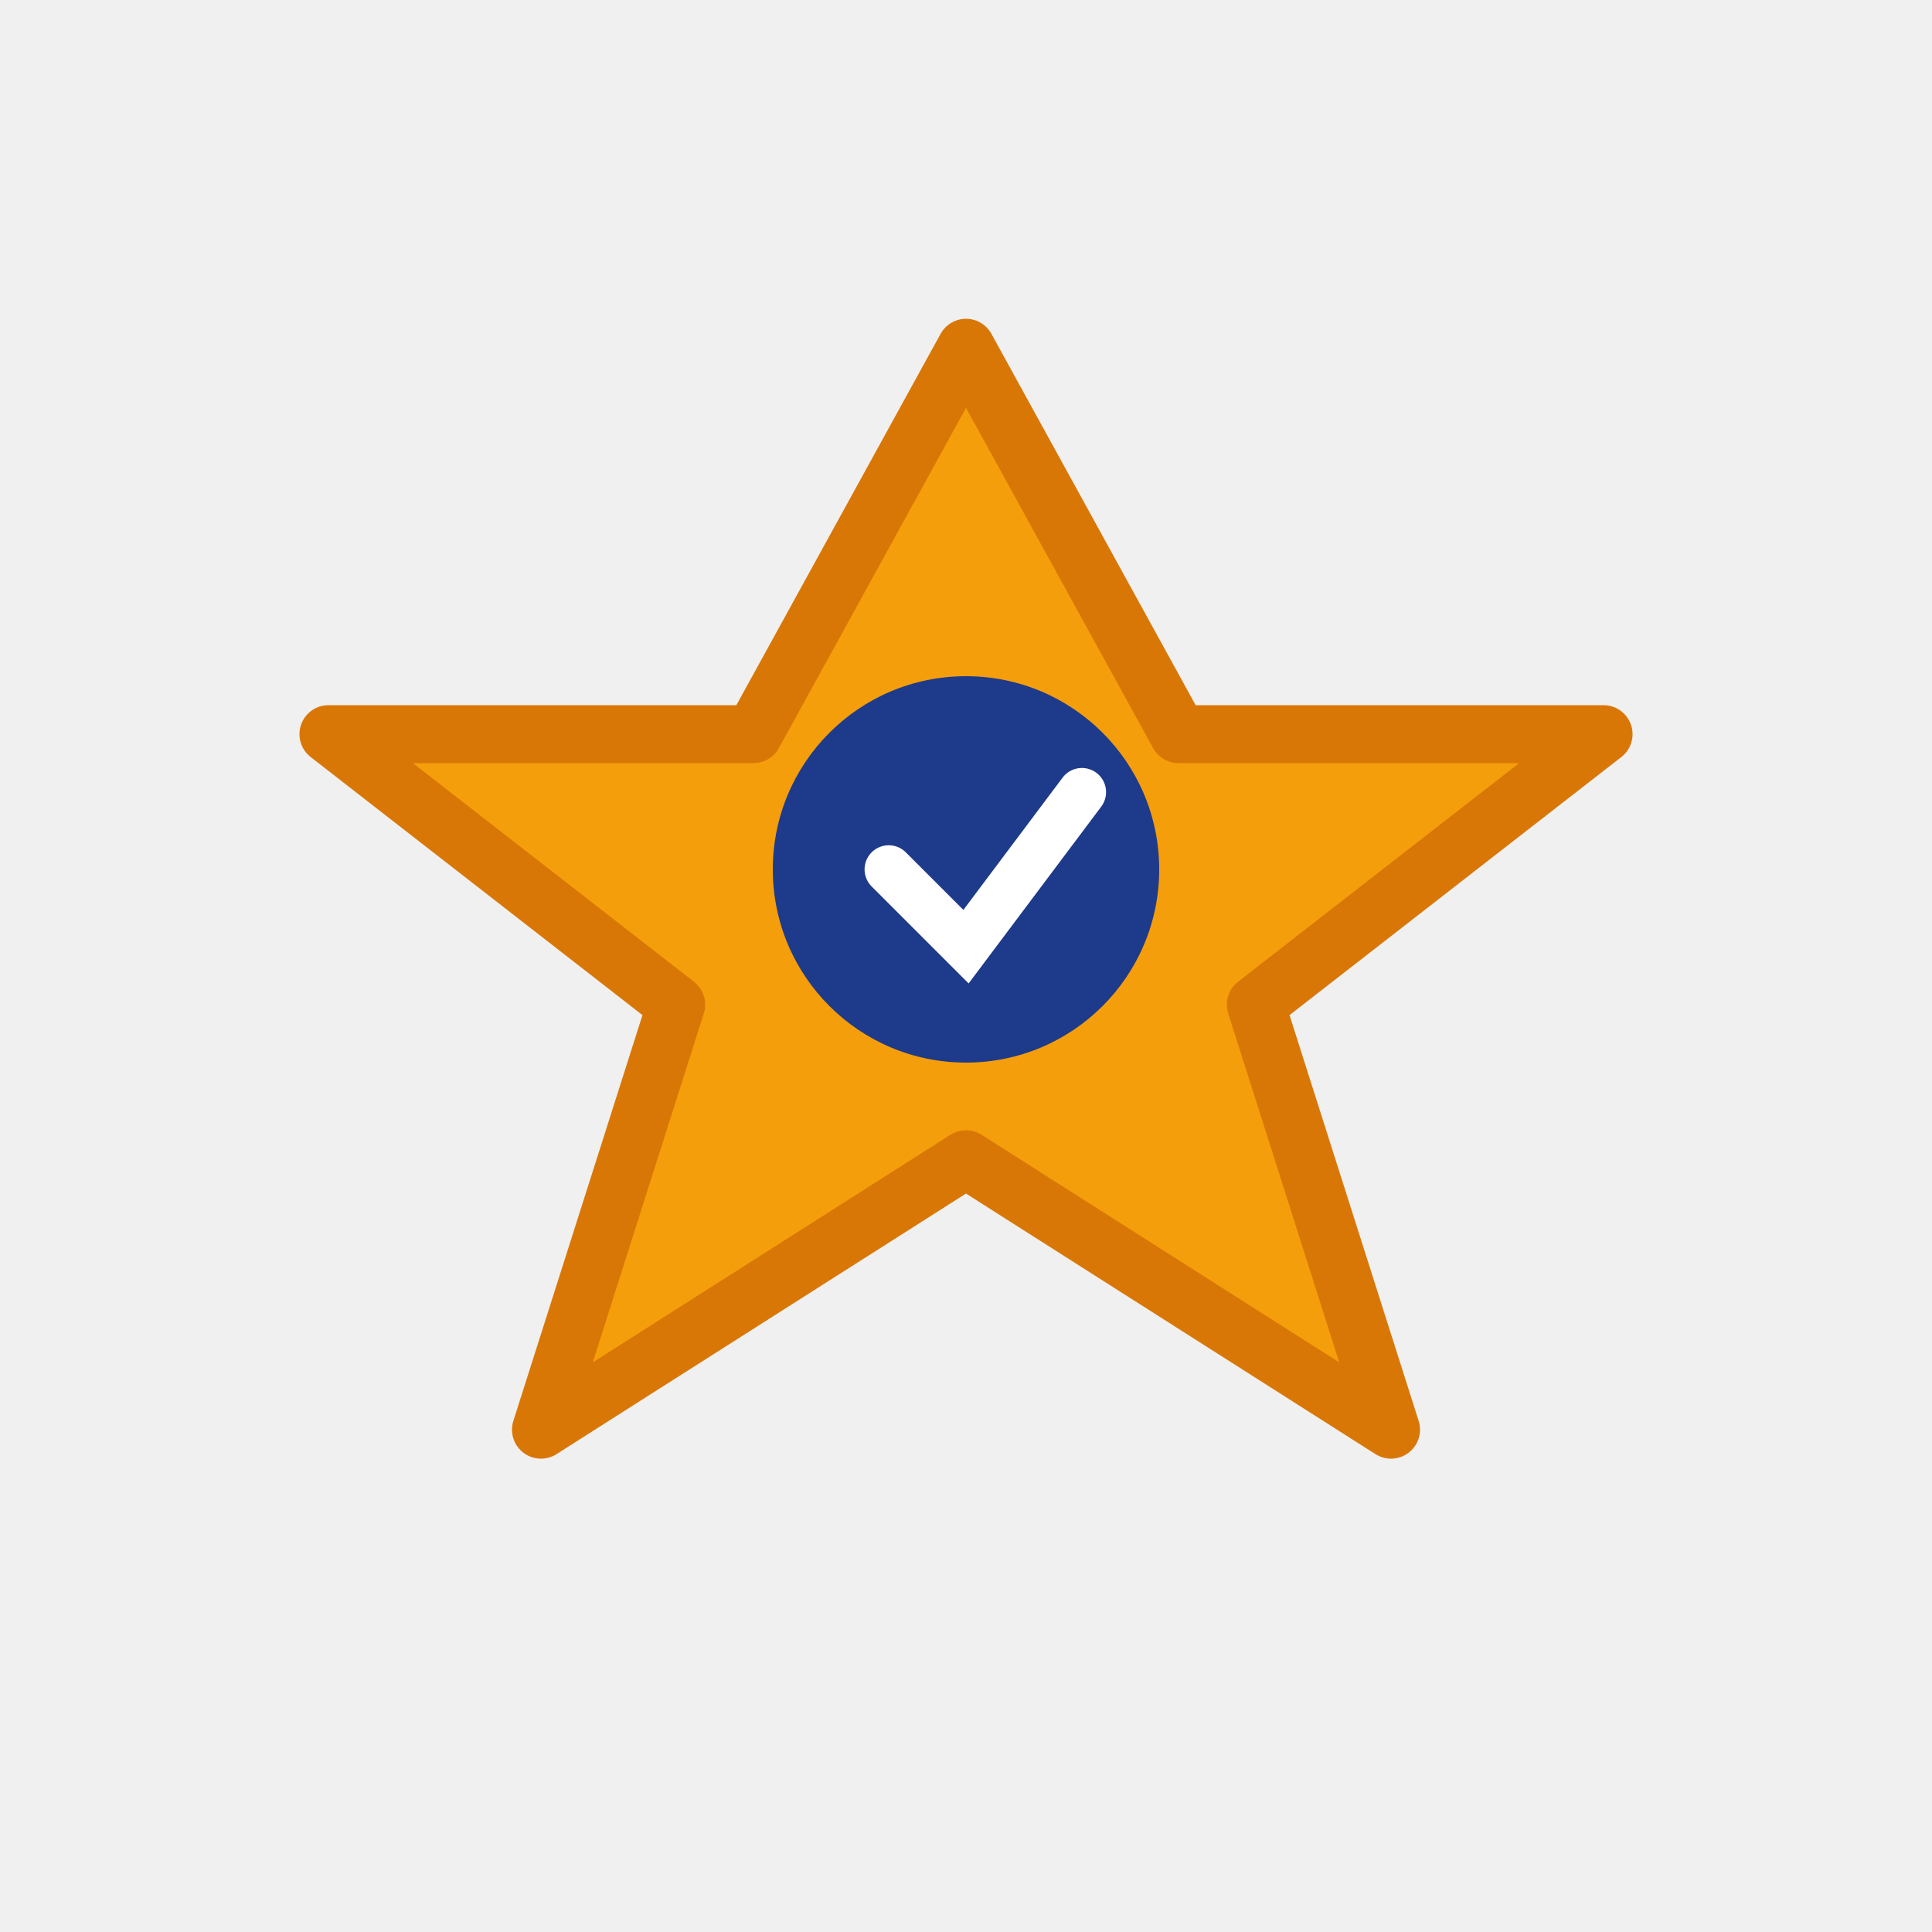
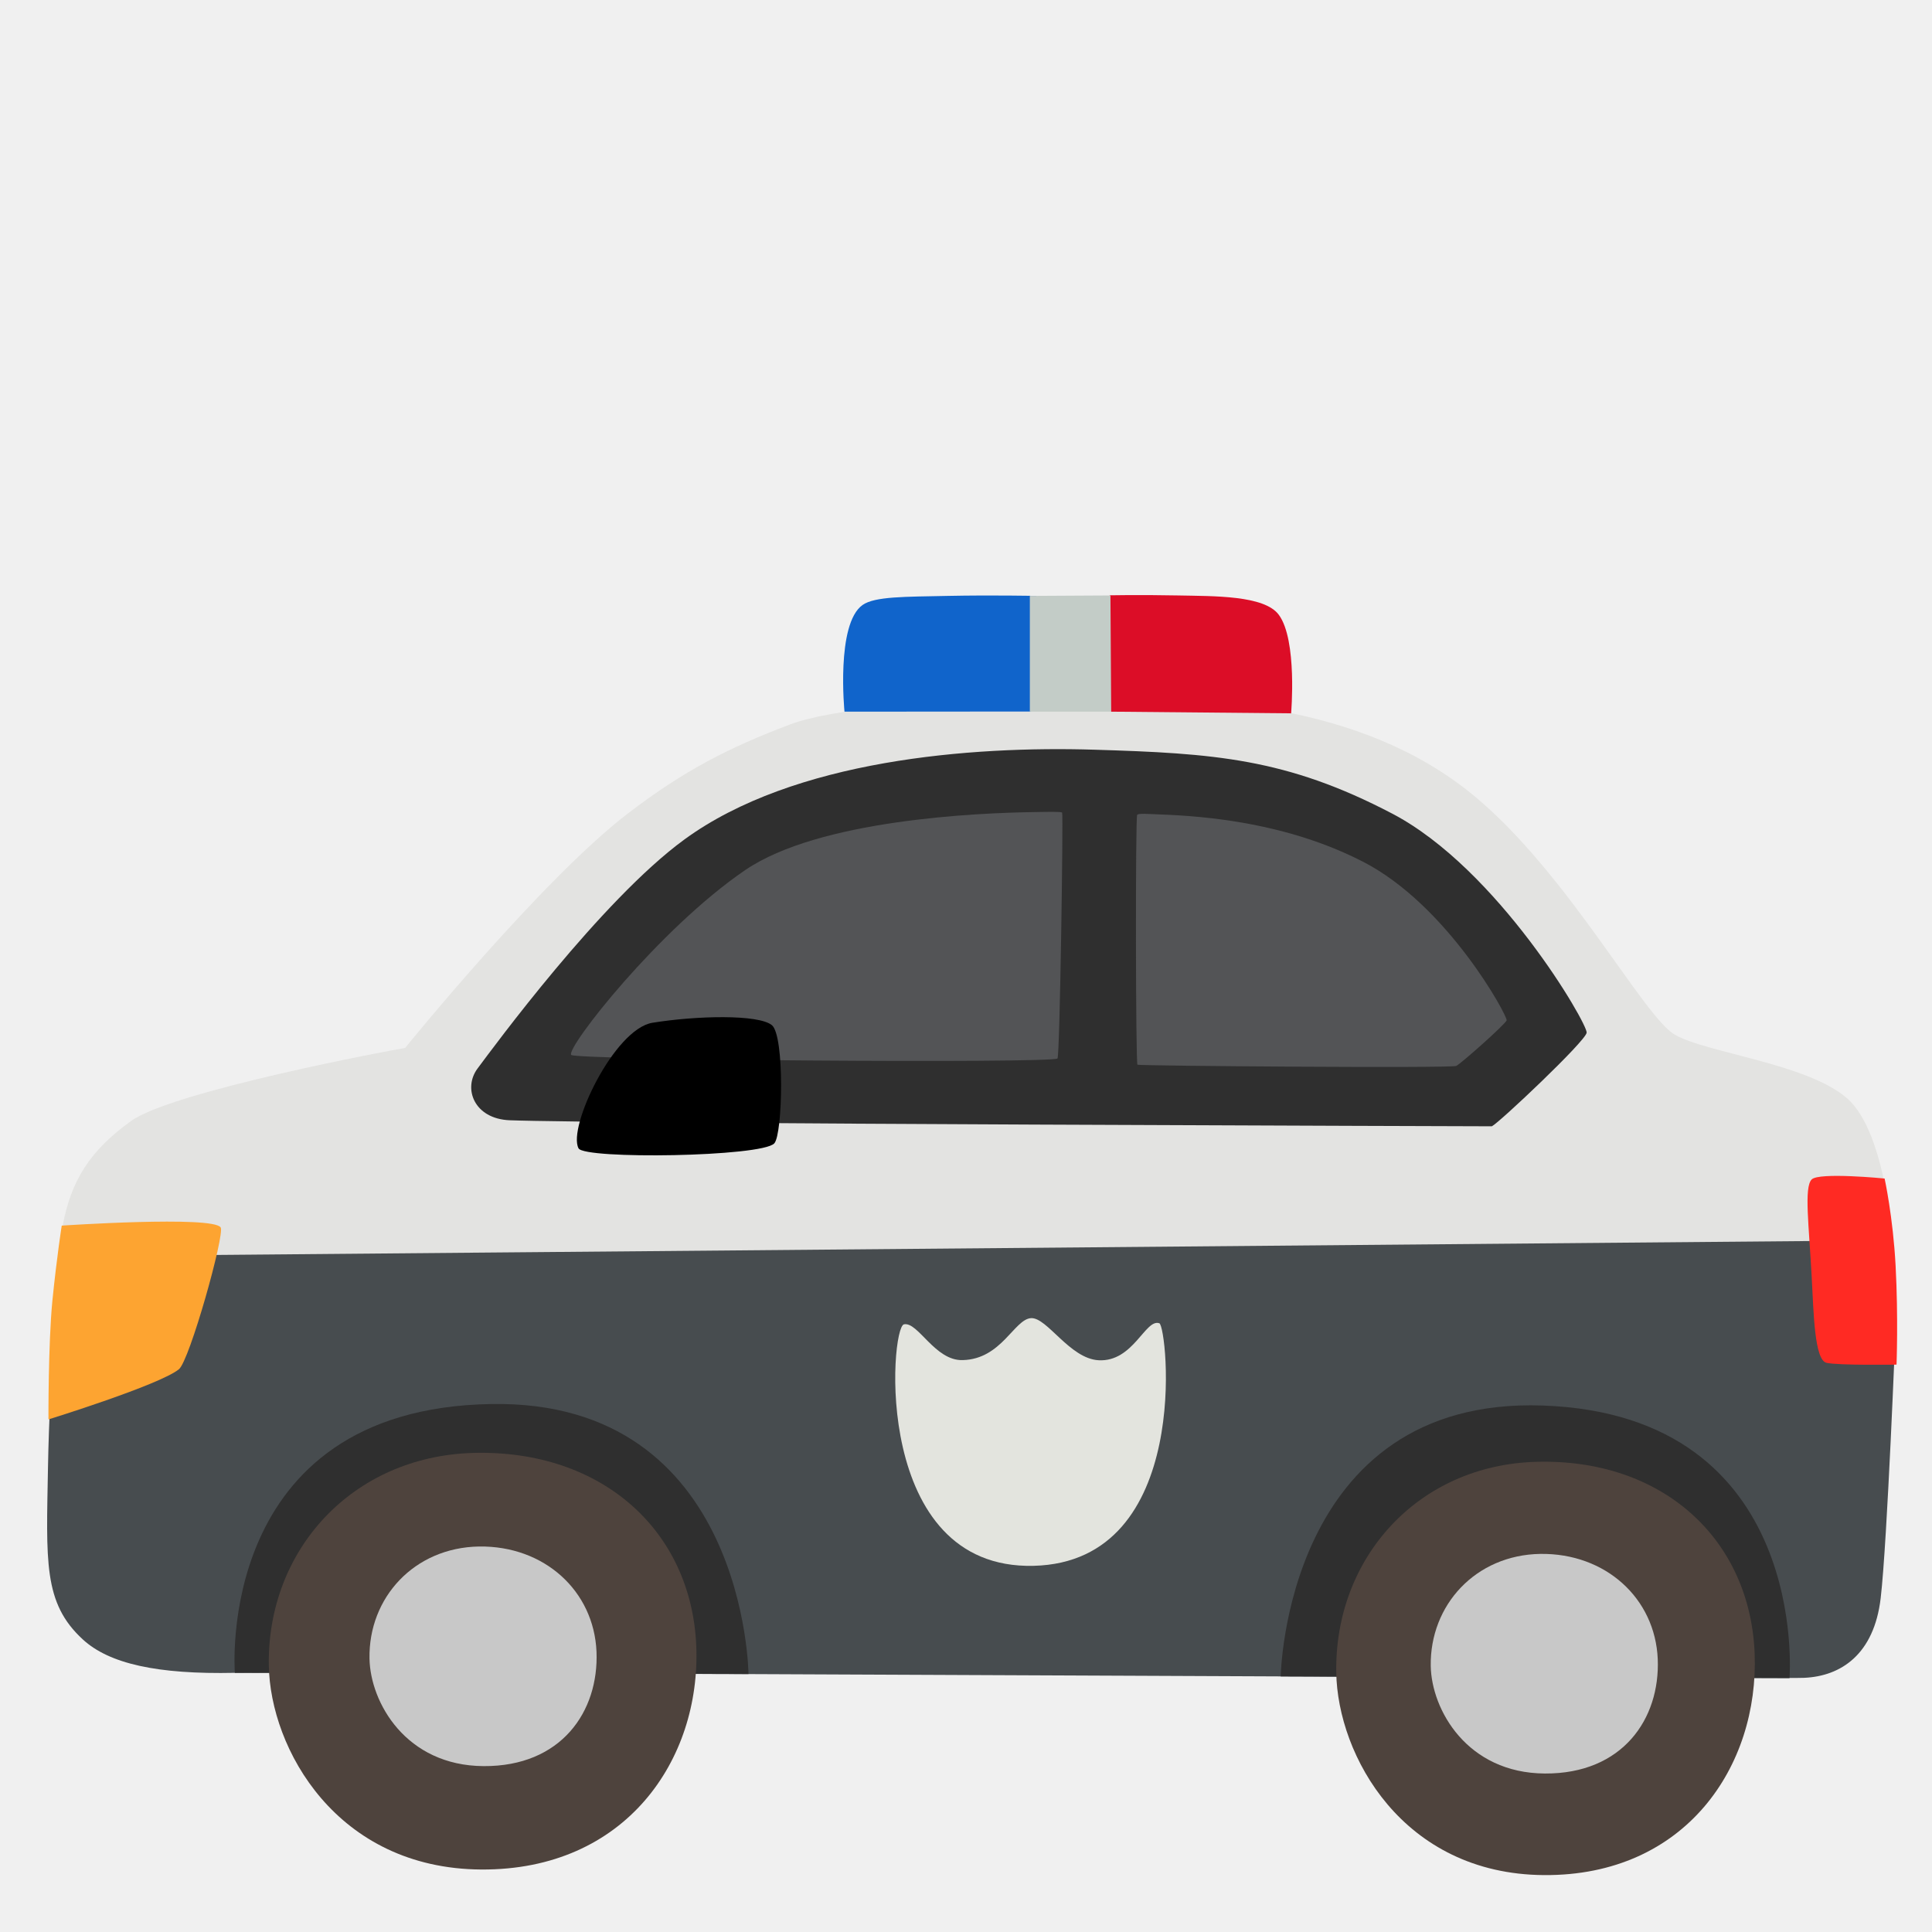
- <svg xmlns="http://www.w3.org/2000/svg" viewBox="0 0 100 100">
-   <polygon points="50,18 61,38 83,38 65,52 72,74 50,60 28,74 35,52 17,38 39,38" fill="#F59E0B" stroke="#D97706" stroke-width="3" stroke-linejoin="round" />
-   <circle cx="50" cy="45" r="10" fill="#1E3A8A" />
-   <path d="M46 45 L50 49 L56 41" fill="none" stroke="#FFFFFF" stroke-width="2.5" stroke-linecap="round" />
+ <svg xmlns="http://www.w3.org/2000/svg" viewBox="0 0 128 128" aria-hidden="true" role="img" class="iconify iconify--noto" preserveAspectRatio="xMidYMid meet" fill="#000000">
+   <g id="SVGRepo_bgCarrier" stroke-width="0" />
+   <g id="SVGRepo_tracerCarrier" stroke-linecap="round" stroke-linejoin="round" />
+   <g id="SVGRepo_iconCarrier">
+     <path d="M26.84 69.43c-.77.11-15.41 2.86-18.16 4.84s-3.98 3.98-4.53 6.95c-.55 2.97 3.54 6.04 3.54 6.04l30.16 2.86l31.26-4.95l45.79 3.85l10.51-6.44s-.39-7.5-3.03-9.81c-2.64-2.31-9.33-3.01-11.42-4.22s-7.08-10.7-13.34-15.86c-7.49-6.16-17.9-6.59-26.48-6.49c-9.58.11-16.14.8-18.78 1.79c-4.07 1.54-7.02 3.04-10.77 5.91c-5.74 4.4-14.75 15.53-14.75 15.53z" fill="#e3e3e1" />
+     <path d="M8.79 83.19l-4.84-.22s-.66 8.04-.77 14.2c-.11 6.27-.33 9.03 2.31 11.45c1.74 1.6 4.91 2.32 10.08 2.21s101.54.44 103.97.33c2.42-.11 4.62-1.54 5.06-5.28c.44-3.74.99-17.94.99-17.94l-5.5-5.72l-111.3.97z" fill="#474c4f" />
+     <path d="M49.59 110.91s-.16-18.18-17.05-17.89c-18.37.31-16.98 17.81-16.98 17.81l34.03.08z" fill="#2f2f2f" />
+     <path d="M84.85 111.07s.29-18.55 17.36-17.95c17.75.62 16.35 18.06 16.35 18.06l-33.71-.11z" fill="#2f2f2f" />
+     <path d="M17.81 110.34c.09 5.52 4.49 13.46 14.07 13.52c9.58.06 14.55-7.28 14.25-14.8c-.31-7.64-6.25-13.04-14.8-12.8c-8 .24-13.64 6.44-13.52 14.08z" fill="#4e433d" />
+     <path d="M24.48 109.88c.05 2.91 2.41 7.1 7.56 7.13c5.15.03 7.64-3.62 7.48-7.58c-.17-4.03-3.46-7.03-7.78-6.97c-4.3.07-7.33 3.39-7.26 7.42z" fill="#c8c8c8" />
+     <path d="M88.53 110.81c.09 5.48 4.39 13.36 13.77 13.42c9.38.06 14.24-7.22 13.95-14.68c-.3-7.59-6.11-12.94-14.48-12.7c-7.83.22-13.36 6.37-13.24 13.96z" fill="#4e433d" />
+     <path d="M94.79 110.37c.05 2.91 2.41 7.1 7.56 7.13c5.15.03 7.64-3.62 7.48-7.58c-.17-4.03-3.46-7.03-7.78-6.97c-4.29.07-7.32 3.39-7.26 7.42z" fill="#c8c8c8" />
+     <path d="M4.09 81.2s10.01-.67 10.53.12c.29.44-2.06 8.84-2.77 9.4c-1.31 1.05-8.64 3.32-8.64 3.32s-.02-4.96.26-7.86c.3-2.97.62-4.98.62-4.98z" fill="#fda431" />
+     <path d="M120.03 78.14c-.52.52-.18 3.05 0 6.47c.13 2.38.18 5.49.98 5.68c.79.18 4.64.12 4.64.12s.12-3.11-.06-6.53c-.17-3.24-.73-5.8-.73-5.8s-4.34-.43-4.83.06z" fill="#ff2a23" />
+     <path d="M98.84 74.62c.49-.24 6.2-5.63 6.28-6.2c.08-.57-5.87-10.85-12.89-14.52c-7.01-3.67-11.82-3.99-19.72-4.23c-8.15-.25-19.91.65-27.17 5.95c-5.52 4.03-12.72 13.86-13.7 15.17s-.24 3.33 2.12 3.43c5.79.23 65.08.4 65.08.4z" fill="#2f2f2f" />
+     <path d="M37.84 69.89c.23.34 31.56.57 32.22.24c.16-.08.39-16.19.31-16.29c-.07-.08-1-.05-1.71-.04c-4 .05-14.4.52-19.28 3.84c-5.69 3.87-11.87 11.76-11.54 12.25z" fill="#535456" />
+     <path d="M75.34 53.99c-.12.18-.1 16.51.02 16.55c.24.08 20.8.24 21.12.08c.33-.16 3.26-2.77 3.34-3.02s-3.89-7.63-9.54-10.52c-4.99-2.56-10.38-3.01-13.41-3.12c-.82-.03-1.46-.09-1.53.03z" fill="#535456" />
+     <path d="M38.33 76.08c.39.74 12.15.57 12.97-.33c.56-.62.69-7.13-.16-7.83c-.9-.73-5-.63-7.91-.16c-2.54.41-5.64 6.94-4.9 8.32z" fill="#000000" />
+     <path d="M55.95 47.15s-.58-5.82 1.2-7.07c.81-.57 2.82-.54 5.63-.6c2.91-.06 5.87 0 5.87 0l2.34 6.47l-2.73 1.19l-12.31.01z" fill="#1064cb" />
+     <path d="M73.53 39.44s1.88-.04 4.51.01c2.36.05 5.74-.02 6.69 1.29c1.23 1.68.81 6.52.81 6.52l-11.93-.11l-2.39-4.51l2.31-3.2z" fill="#dc0d27" />
+     <path fill="#c3ccc7" d="M68.23 39.48l5.34-.03l.05 7.7h-5.39z" />
+     <path d="M59.89 87.74c-.93.2-2.12 16.26 8.59 16c10.58-.26 8.86-15.88 8.33-16.07c-.93-.33-1.72 2.58-4.03 2.45c-1.91-.11-3.41-2.85-4.47-2.79c-1.12.07-1.95 2.72-4.53 2.78c-1.84.06-2.96-2.56-3.89-2.37z" fill="#e3e4de" />
+   </g>
</svg>
